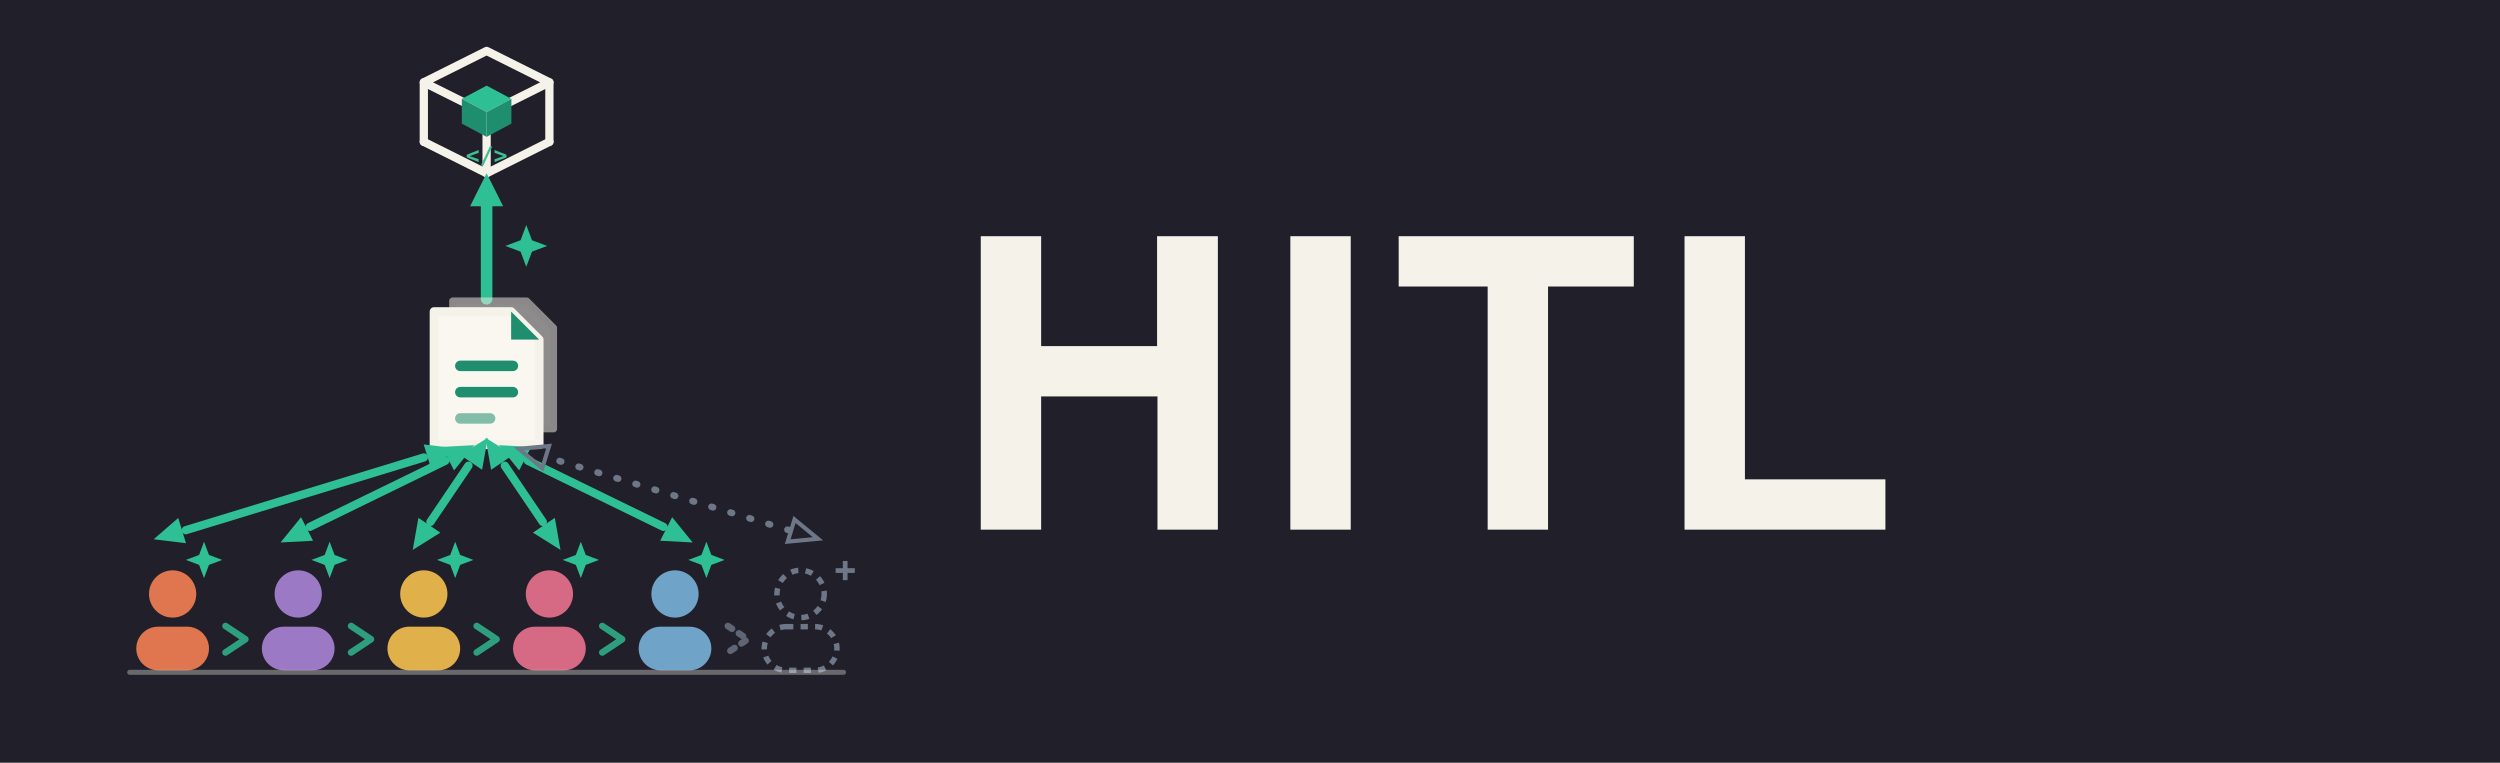
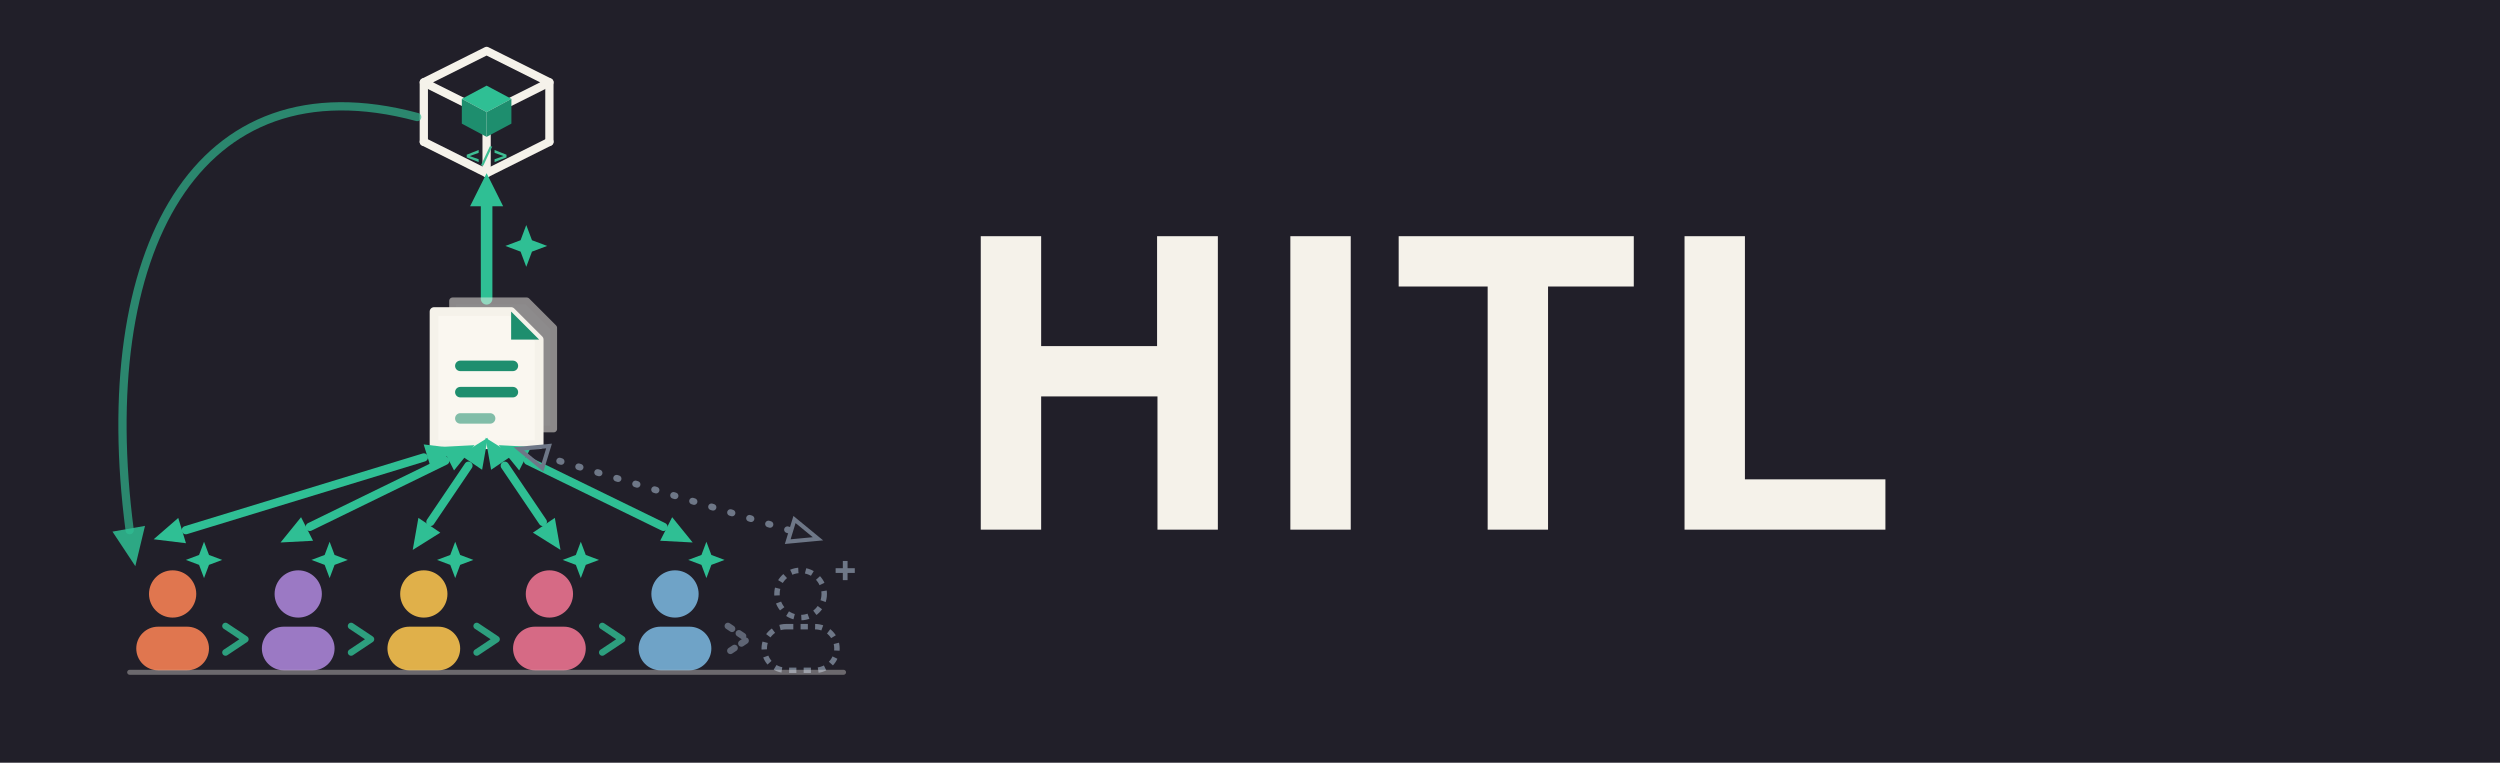
<svg xmlns="http://www.w3.org/2000/svg" width="1180" height="360" viewBox="0 0 1180 360">
  <rect width="1180" height="360" fill="#211F29" />
  <g transform="translate(30,10) scale(0.78) translate(0,-30)">
    <g transform="translate(256,128)">
      <g fill="none" stroke="#F5F2EA" stroke-width="5" stroke-linejoin="round" stroke-linecap="round">
        <polygon points="0,-80 38,-61 0,-42 -38,-61" />
        <line x1="-38" y1="-61" x2="-38" y2="-25" />
        <line x1="38" y1="-61" x2="38" y2="-25" />
        <line x1="0" y1="-42" x2="0" y2="-6" />
        <polyline points="-38,-25 0,-6 38,-25" />
      </g>
      <polygon points="0,-59 15,-51 0,-43 -15,-51" fill="#2FBF94" />
      <polygon points="-15,-51 0,-43 0,-28 -15,-36" fill="#1E8E6E" />
      <polygon points="15,-51 0,-43 0,-28 15,-36" fill="#1E8E6E" />
      <text x="0" y="-12" text-anchor="middle" font-family="Menlo, Consolas, monospace" font-weight="bold" font-size="14" fill="#3FBF94">&lt;/&gt;</text>
    </g>
    <line x1="256" y1="198" x2="256" y2="140" stroke="#2FBF94" stroke-width="7" stroke-linecap="round" />
    <polygon points="12,0 -8,10 -8,-10" fill="#2FBF94" transform="translate(256,134) rotate(-90)" />
    <path transform="translate(280,166) scale(1.15)" fill="#2FBF94" d="M0,-11 L3,-3 L11,0 L3,3 L0,11 L-3,3 L-11,0 L-3,-3 Z" />
    <g transform="translate(256,246)">
      <g transform="translate(10,-8) scale(1.02)" opacity="0.5">
        <path d="M -30 -38 L 14 -38 L 30 -22 L 30 38 L -30 38 Z" fill="#FAF7F0" stroke="#F5F2EA" stroke-width="4" stroke-linejoin="round" />
      </g>
      <g transform="scale(1.06)">
        <path d="M -30 -38 L 14 -38 L 30 -22 L 30 38 L -30 38 Z" fill="#FAF7F0" stroke="#F5F2EA" stroke-width="5" stroke-linejoin="round" />
        <path d="M 14 -38 L 14 -22 L 30 -22 Z" fill="#1E8E6E" />
        <rect x="-18" y="-10" width="36" height="6" rx="3" fill="#1E8E6E" />
        <rect x="-18" y="5" width="36" height="6" rx="3" fill="#1E8E6E" />
        <rect x="-18" y="20" width="23" height="6" rx="3" fill="#1E8E6E" opacity="0.55" />
      </g>
    </g>
    <line x1="74" y1="338" x2="218" y2="294" stroke="#2FBF94" stroke-width="5" stroke-linecap="round" />
    <polygon points="12,0 -6,8 -6,-8" fill="#2FBF94" transform="translate(226,292) rotate(-17)" />
    <polygon points="12,0 -6,8 -6,-8" fill="#2FBF94" transform="translate(66,340) rotate(163)" />
    <g transform="translate(66,392) scale(1.1)" fill="#E0764F">
      <circle cx="0" cy="-14" r="13" />
      <rect x="-20" y="4" width="40" height="24" rx="12" />
    </g>
    <path transform="translate(85,356) scale(1.0)" fill="#2FBF94" d="M0,-11 L3,-3 L11,0 L3,3 L0,11 L-3,3 L-11,0 L-3,-3 Z" />
    <line x1="149" y1="336" x2="231" y2="296" stroke="#2FBF94" stroke-width="5" stroke-linecap="round" />
    <polygon points="12,0 -6,8 -6,-8" fill="#2FBF94" transform="translate(238,292) rotate(-27)" />
    <polygon points="12,0 -6,8 -6,-8" fill="#2FBF94" transform="translate(142,340) rotate(153)" />
    <g transform="translate(142,392) scale(1.1)" fill="#9B79C4">
      <circle cx="0" cy="-14" r="13" />
      <rect x="-20" y="4" width="40" height="24" rx="12" />
    </g>
    <path transform="translate(161,356) scale(1.0)" fill="#2FBF94" d="M0,-11 L3,-3 L11,0 L3,3 L0,11 L-3,3 L-11,0 L-3,-3 Z" />
    <line x1="222" y1="333" x2="245" y2="299" stroke="#2FBF94" stroke-width="5" stroke-linecap="round" />
    <polygon points="12,0 -6,8 -6,-8" fill="#2FBF94" transform="translate(250,292) rotate(-56)" />
    <polygon points="12,0 -6,8 -6,-8" fill="#2FBF94" transform="translate(218,340) rotate(124)" />
    <g transform="translate(218,392) scale(1.1)" fill="#E0B04A">
      <circle cx="0" cy="-14" r="13" />
      <rect x="-20" y="4" width="40" height="24" rx="12" />
    </g>
    <path transform="translate(237,356) scale(1.0)" fill="#2FBF94" d="M0,-11 L3,-3 L11,0 L3,3 L0,11 L-3,3 L-11,0 L-3,-3 Z" />
    <line x1="290" y1="333" x2="267" y2="299" stroke="#2FBF94" stroke-width="5" stroke-linecap="round" />
    <polygon points="12,0 -6,8 -6,-8" fill="#2FBF94" transform="translate(262,292) rotate(-124)" />
    <polygon points="12,0 -6,8 -6,-8" fill="#2FBF94" transform="translate(294,340) rotate(56)" />
    <g transform="translate(294,392) scale(1.1)" fill="#D66A85">
      <circle cx="0" cy="-14" r="13" />
      <rect x="-20" y="4" width="40" height="24" rx="12" />
    </g>
    <path transform="translate(313,356) scale(1.0)" fill="#2FBF94" d="M0,-11 L3,-3 L11,0 L3,3 L0,11 L-3,3 L-11,0 L-3,-3 Z" />
    <line x1="363" y1="336" x2="281" y2="296" stroke="#2FBF94" stroke-width="5" stroke-linecap="round" />
    <polygon points="12,0 -6,8 -6,-8" fill="#2FBF94" transform="translate(274,292) rotate(-153)" />
    <polygon points="12,0 -6,8 -6,-8" fill="#2FBF94" transform="translate(370,340) rotate(27)" />
    <g transform="translate(370,392) scale(1.1)" fill="#6FA3C7">
      <circle cx="0" cy="-14" r="13" />
      <rect x="-20" y="4" width="40" height="24" rx="12" />
    </g>
    <path transform="translate(389,356) scale(1.0)" fill="#2FBF94" d="M0,-11 L3,-3 L11,0 L3,3 L0,11 L-3,3 L-11,0 L-3,-3 Z" />
    <line x1="439" y1="338" x2="293" y2="294" stroke="#6E7787" stroke-width="4" stroke-linecap="round" stroke-dasharray="1 11" />
    <polygon points="11,0 -6,7 -6,-7" fill="none" stroke="#6E7787" stroke-width="2.5" transform="translate(286,292) rotate(-163)" />
    <polygon points="11,0 -6,7 -6,-7" fill="none" stroke="#6E7787" stroke-width="2.5" transform="translate(446,340) rotate(17)" />
    <g transform="translate(446,392) scale(1.1)" fill="none" stroke="#6E7787" stroke-width="3" stroke-dasharray="4 4">
      <circle cx="0" cy="-14" r="13" />
      <rect x="-20" y="4" width="40" height="24" rx="12" />
    </g>
    <text x="466" y="368" font-family="'Helvetica Neue', Helvetica, Arial, sans-serif" font-weight="700" font-size="24" fill="#6E7787">+</text>
    <polyline points="98,396 110,404 98,412" fill="none" stroke="#2FBF94" stroke-width="4" stroke-linecap="round" stroke-linejoin="round" opacity="0.8" />
    <polyline points="174,396 186,404 174,412" fill="none" stroke="#2FBF94" stroke-width="4" stroke-linecap="round" stroke-linejoin="round" opacity="0.8" />
    <polyline points="250,396 262,404 250,412" fill="none" stroke="#2FBF94" stroke-width="4" stroke-linecap="round" stroke-linejoin="round" opacity="0.8" />
    <polyline points="326,396 338,404 326,412" fill="none" stroke="#2FBF94" stroke-width="4" stroke-linecap="round" stroke-linejoin="round" opacity="0.8" />
    <polyline points="402,396 414,404 402,412" fill="none" stroke="#6E7787" stroke-width="4" stroke-linecap="round" stroke-linejoin="round" stroke-dasharray="3 5" opacity="0.8" />
    <line x1="40" y1="424" x2="472" y2="424" stroke="#F5F2EA" stroke-width="3" stroke-linecap="round" opacity="0.35" />
+     <path d="M 214 88 C 80 52, 18 170, 40 338" fill="none" stroke="#2FBF94" stroke-width="5" stroke-linecap="round" opacity="0.65" />
+     <polygon points="14,0 -9,10 -9,-10" fill="#2FBF94" opacity="0.85" transform="translate(41,346) rotate(80)" />
  </g>
  <text x="450" y="250" font-family="'Helvetica Neue', Helvetica, Arial, sans-serif" font-weight="800" font-size="190" letter-spacing="8" fill="#F5F2EA">HITL</text>
</svg>
